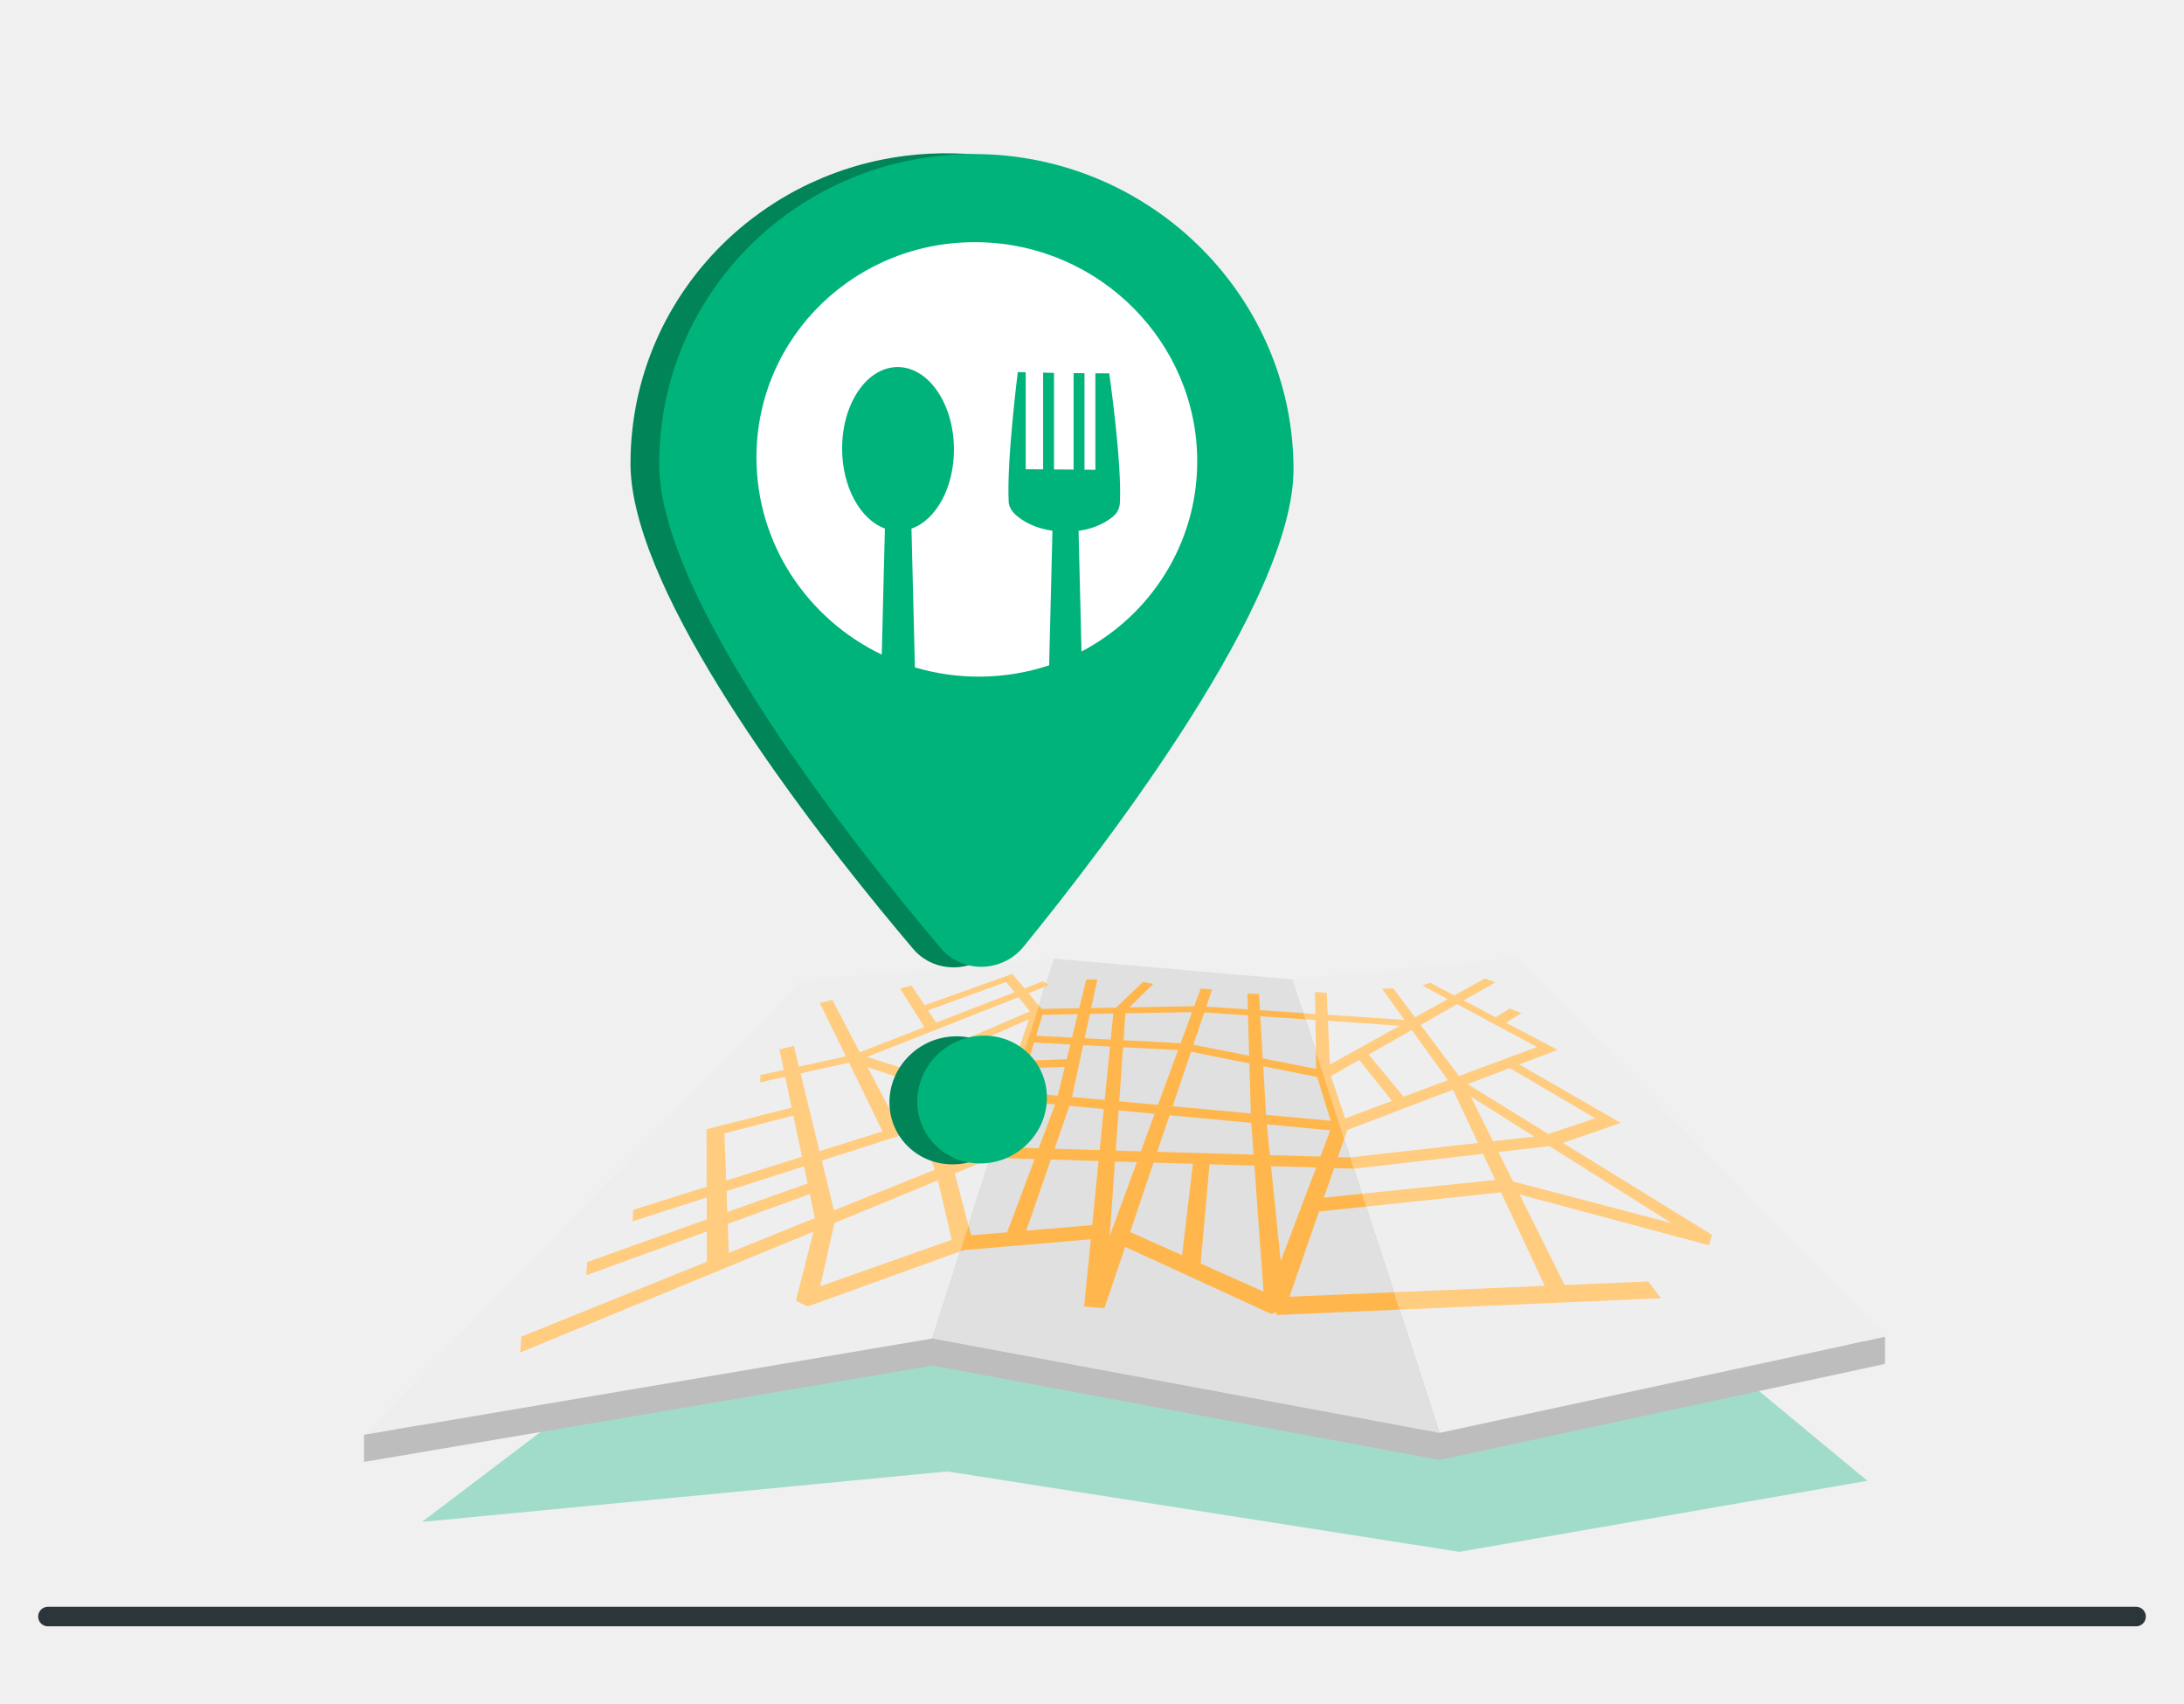
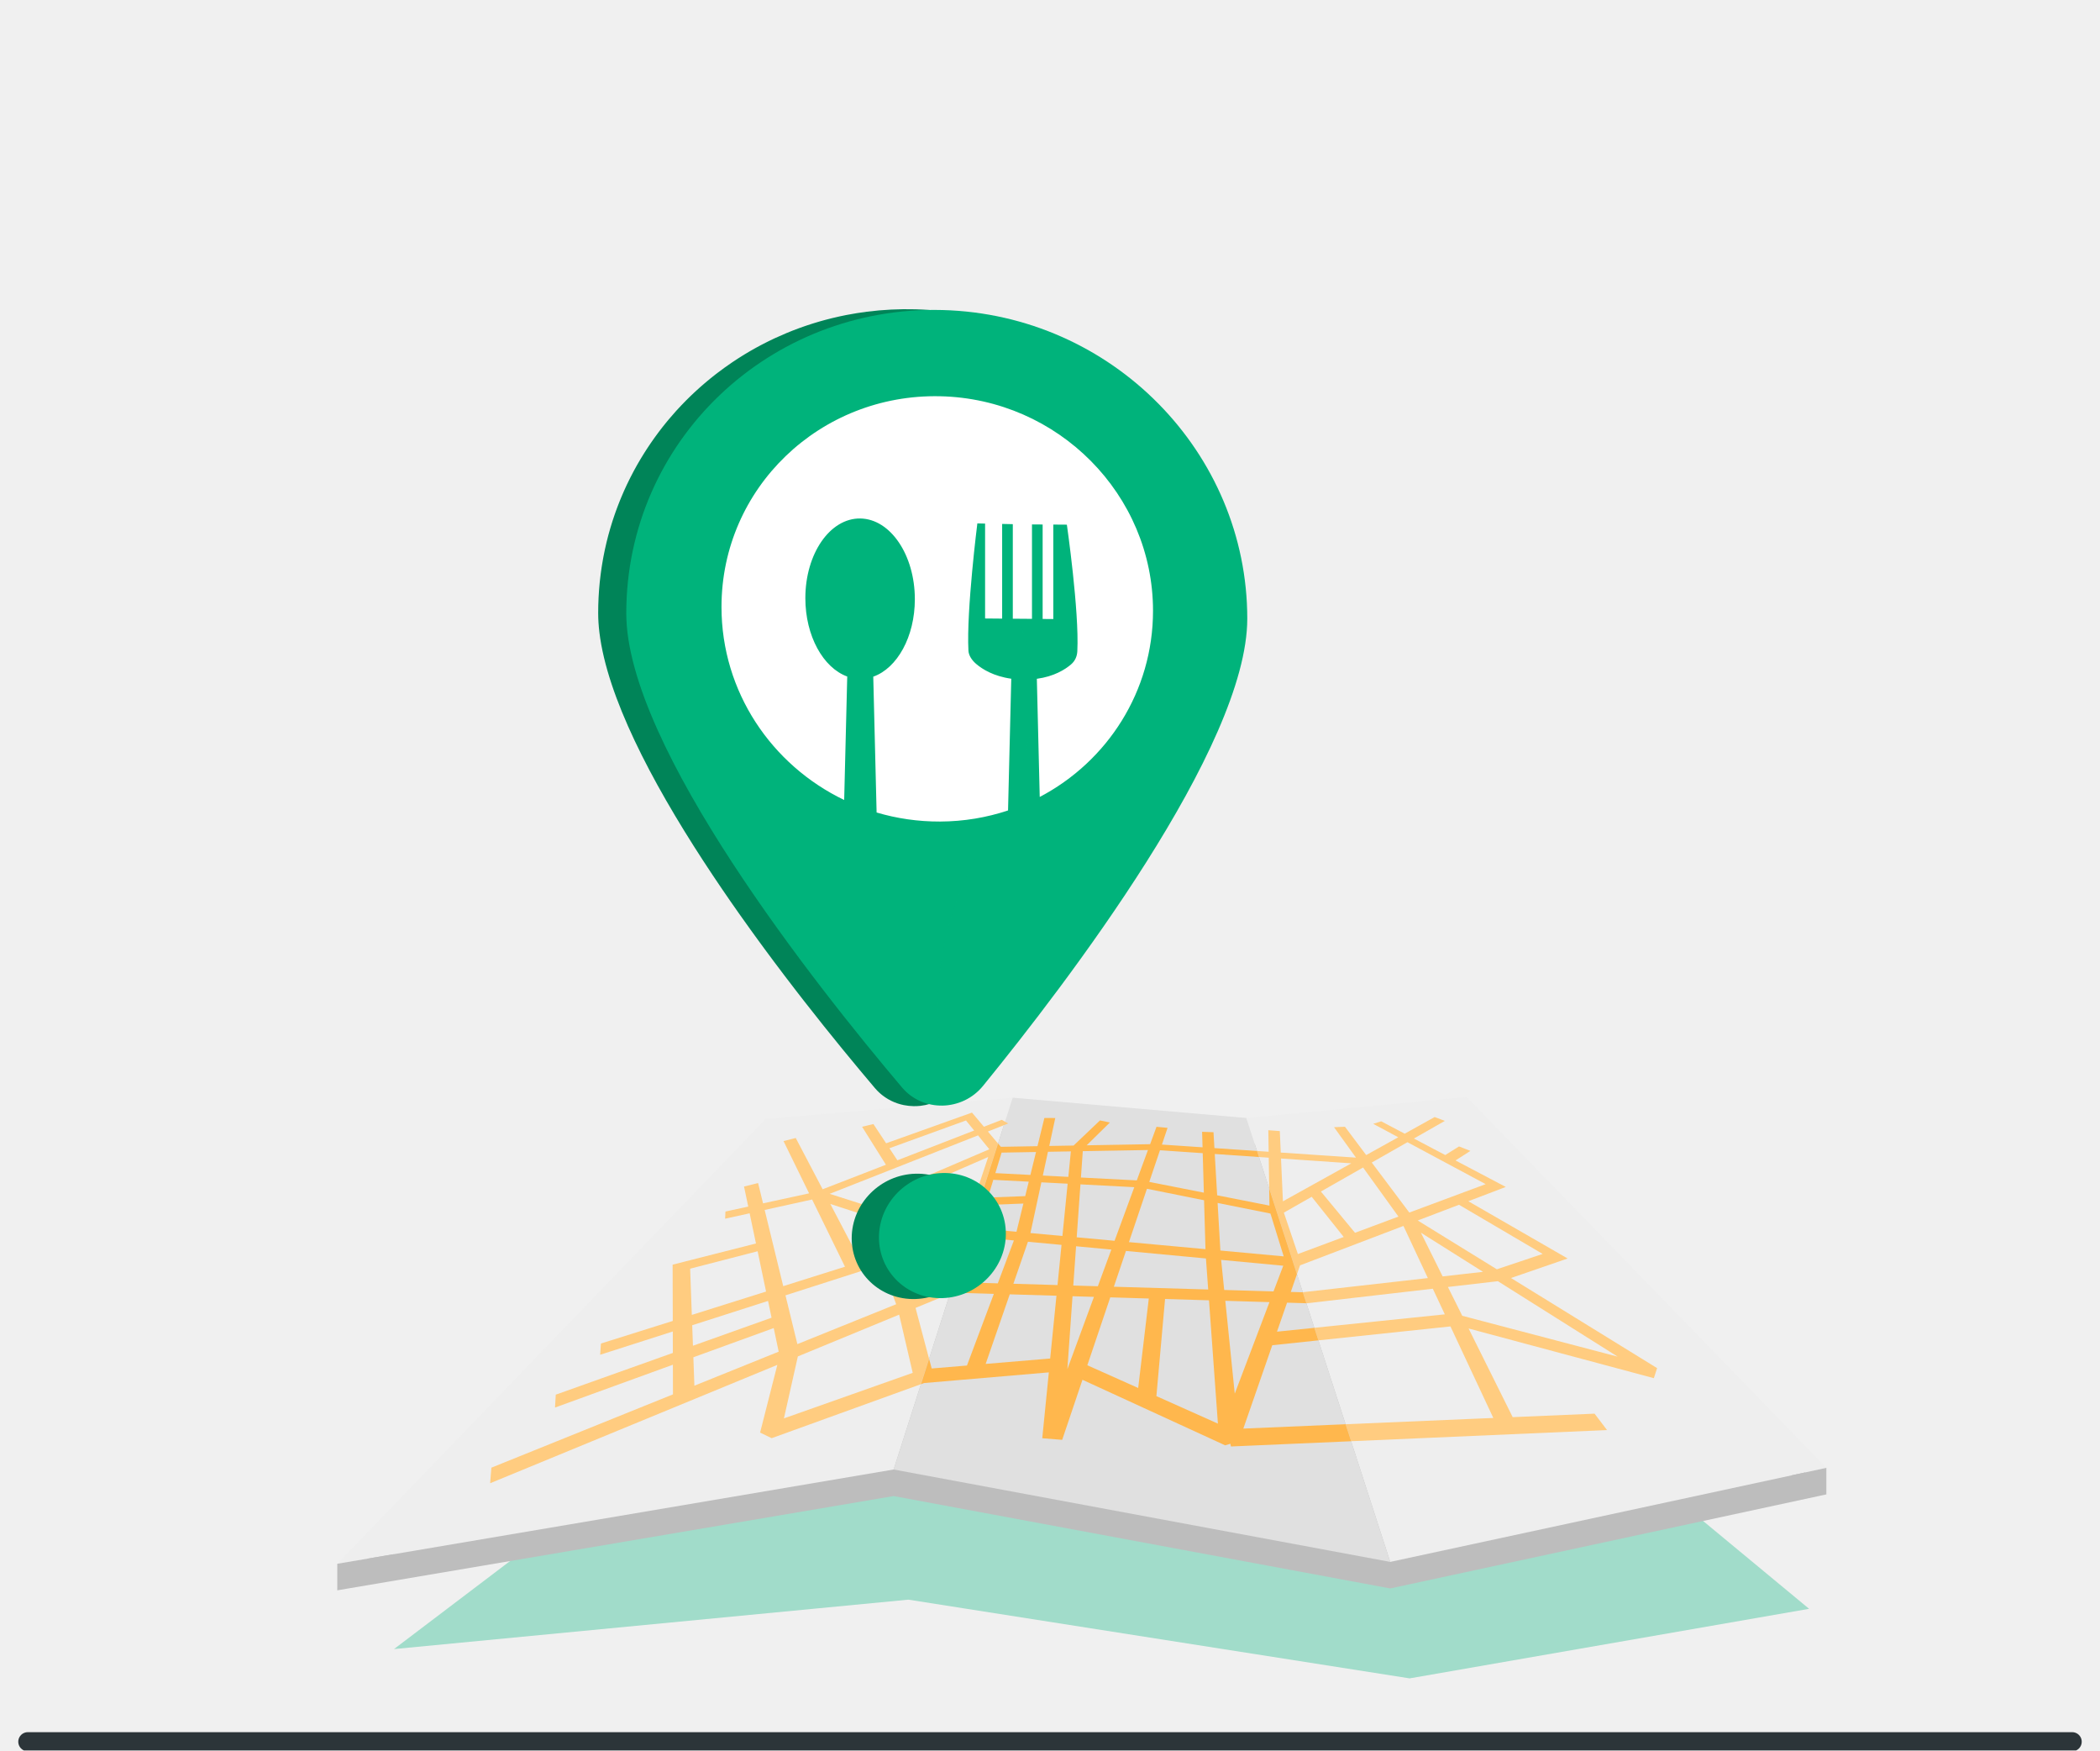
- <svg xmlns="http://www.w3.org/2000/svg" width="336" height="262" viewBox="0 0 336 262" fill="none">
-   <path d="M328.629 248.63H7.371" stroke="#2C3539" stroke-width="3" stroke-miterlimit="10" stroke-linecap="round" />
-   <path opacity="0.33" d="M104.261 204.242L64.913 234.075L145.747 226.311L224.512 238.678L287.288 227.749L246.715 194.144L104.261 204.242Z" fill="#00B37B" />
-   <path d="M233.456 151.495L198.85 154.81L200.53 159.992L200.618 160.264L200.53 159.992L199.711 157.468L199.709 157.464L198.848 154.81L162.137 151.621L123.337 154.945L56 224.846L143.428 210.036L221.463 224.55L290 209.775L233.456 151.495ZM147.72 196.631L148.41 194.477L147.72 196.631ZM155.135 173.479L157.826 165.078L155.135 173.479ZM202.442 165.885L205.279 174.635L202.442 165.885ZM209.119 186.477L208.288 183.915L208.144 183.47L208.29 183.915L209.128 186.502L209.119 186.477Z" fill="#BDBDBD" />
-   <path d="M162.137 147.448L160.931 151.211L160.753 151.769L159.834 154.641L155.135 169.306L152.862 176.409L152.271 178.25L148.999 188.469L147.72 192.458L143.428 205.864L56 220.673L123.337 150.772L162.137 147.448Z" fill="#EEEEEE" />
-   <path d="M290 205.604L221.463 220.379L215.316 201.419L214.451 198.752L210.177 185.576L209.539 183.604L208.288 179.742L207.724 178.012L206.807 175.176L202.442 161.712L200.839 156.772L200.532 155.821L198.85 150.637L233.456 147.322L290 205.604Z" fill="#EEEEEE" />
-   <path d="M209.119 182.304L208.288 179.742L202.442 161.714V161.712L202.032 160.446L200.532 155.821L199.713 153.297L199.711 153.291L198.85 150.637L162.138 147.448L160.818 151.569L160.753 151.769L160.337 153.067L155.137 169.306H155.135L153.85 173.325L147.722 192.458H147.72L143.428 205.864L221.463 220.379L209.119 182.304Z" fill="#E0E0E0" />
-   <path d="M263.402 189.937L240.441 175.78L249.345 172.714L233.736 163.716L239.624 161.473L231.724 157.311L234.064 155.81L232.28 155.108L230.109 156.462L225.186 153.867L230.052 151.094L228.442 150.492L223.738 153.106L220.047 151.161L218.791 151.556L222.727 153.668L217.69 156.465L214.351 152.016L212.634 152.087L216.081 156.866L204.262 156.072L204.113 152.697L202.308 152.561L202.358 155.944L200.536 155.821L200.843 156.772L202.373 156.876L202.446 161.712L206.811 175.176L207.293 173.79L223.542 167.599L227.376 175.79L207.728 178.012L208.29 179.744L208.363 179.748L228.155 177.462L230.042 181.489L209.539 183.604L210.177 185.574L230.93 183.386L237.664 197.766L214.451 198.752L215.316 201.42L255.536 199.669L253.574 197.091L240.708 197.638L233.778 183.71L262.891 191.515L263.402 189.937ZM204.301 157.006L215.352 157.762L204.602 163.732L204.301 157.006ZM206.953 172.016L204.75 165.511L209.123 163.02L214.155 169.333L206.953 172.016ZM215.929 168.675L210.571 162.194L217.197 158.418L222.757 166.132L215.929 168.675ZM218.565 157.639L224.173 154.444L236.462 161.033L224.463 165.498L218.565 157.639ZM232.276 164.272L245.419 171.997L238.22 174.411L225.786 166.744L232.276 164.272ZM229.703 175.527L226.287 168.662L236.049 174.81L229.703 175.527ZM232.783 181.714L230.529 177.188L238.385 176.281L257.208 188.134L232.783 181.714ZM160.425 150.927L157.617 152.015L155.741 149.79L142.248 154.613L140.25 151.593L138.472 152.02L142.216 157.984L132.273 161.839L128.047 153.783L126.124 154.264L130.142 162.479L122.907 164.052L122.13 160.861L119.919 161.409L120.581 164.558L116.998 165.337L116.948 166.462L120.799 165.613L121.795 170.355L108.697 173.682L108.722 182.523L97.434 186.072L97.31 187.837L108.726 184.18L108.733 187.549L90.336 194.106L90.215 196.131L108.739 189.402L108.751 194.06L80.219 205.575L80.021 208.022L125.153 189.426L122.443 200.064L124.259 200.944L147.716 192.46L148.994 188.473L146.872 180.477L152.266 178.252L152.855 176.411L152.492 176.402L146.328 178.891L143.911 172.906L155.129 169.312L159.826 154.646L158.238 152.764L160.745 151.775L161.438 151.503L160.925 151.217L160.425 150.927ZM154.799 151.029L156.083 152.609L144.018 157.286L142.764 155.393L154.799 151.029ZM111.451 174.315L122.054 171.577L123.381 177.907L111.714 181.577L111.451 174.315ZM111.775 183.2L123.692 179.382L124.246 182.019L111.892 186.421L111.775 183.2ZM112.118 192.698L111.957 188.232L124.585 183.645L125.364 187.352L112.118 192.698ZM123.162 165.089L130.616 163.446L135.781 174.006L126.08 177.059L123.162 165.089ZM141.517 173.669L143.827 179.899L128.301 186.166L126.432 178.503L141.517 173.669ZM144.298 181.535L146.427 190.677L126.189 197.834L128.377 188.098L144.298 181.535ZM138.241 173.23L133.477 164.142L150.003 169.531L138.241 173.23ZM154.504 168.113L152.644 168.698L147.931 167.195L155.603 164.813L154.504 168.113ZM156.067 163.43L145.873 166.541L140.083 164.694L158.288 156.77L156.067 163.43ZM158.467 155.556L138.374 164.148L133.381 162.556L156.694 153.37L158.467 155.556Z" fill="#FFCC80" />
-   <path d="M214.45 198.752L198.38 199.436L202.929 186.341L210.177 185.575L209.538 183.606L203.669 184.21L205.252 179.654L208.227 179.742L208.288 179.744L207.726 178.012L207.657 178.02L205.839 177.966L206.807 175.178L202.442 161.714L202.482 164.404L194.267 162.784L193.89 156.296L200.838 156.772L200.532 155.821L193.838 155.37L193.692 152.875L191.903 152.81L191.974 155.245L185.587 154.816L186.475 152.189L184.737 152.024L183.732 154.756L173.762 154.931L177.41 151.347L175.853 151.023L171.71 154.967L167.884 155.034L168.829 150.645L167.116 150.639L166.031 155.067L160.279 155.167L159.838 154.643L155.141 169.31L155.392 169.229L162.325 169.879L159.796 176.618L152.868 176.413L152.279 178.254L152.707 178.077L159.174 178.273L154.949 189.53L149.408 189.992L149.005 188.473L147.728 192.46L148.219 192.281L167.817 190.604L166.783 200.953L169.915 201.203L173.102 191.769L195.522 202.064L196.343 201.82L196.431 202.246L215.319 201.425L214.45 198.752ZM192.858 177.584L178.036 177.149L179.936 171.528L192.505 172.708L192.858 177.584ZM192.432 171.248L180.404 170.14L183.235 161.762L192.209 163.562L192.432 171.248ZM185.282 155.708L191.998 156.166L192.177 162.372L183.6 160.68L185.282 155.708ZM173.152 155.853L183.392 155.673L181.639 160.444L172.861 159.992L173.152 155.853ZM172.784 161.067L181.244 161.51L178.147 169.931L172.197 169.384L172.784 161.067ZM172.096 170.792L177.639 171.312L175.519 177.074L171.66 176.961L172.096 170.792ZM167.68 155.949L171.28 155.886L170.88 159.89L166.875 159.683L167.68 155.949ZM160.392 156.08L165.803 155.984L164.92 159.585L159.412 159.301L160.392 156.08ZM159.09 160.354L164.66 160.644L164.103 162.916L158.244 163.135L159.09 160.354ZM156.775 167.963L157.887 164.306L163.818 164.084L162.734 168.512L156.775 167.963ZM168.028 188.427L157.891 189.276L161.675 178.344L169.015 178.564L168.028 188.427ZM169.18 176.888L162.247 176.683L164.533 170.082L169.811 170.577L169.18 176.888ZM164.926 168.715L166.645 160.747L170.772 160.962L169.951 169.177L164.926 168.715ZM170.732 190.084L171.539 178.641L174.905 178.743L170.732 190.084ZM181.858 193.056L173.868 189.486L177.472 178.819L183.525 179.002L181.858 193.056ZM184.72 194.335L186.081 179.076L192.984 179.283L194.386 198.656L184.72 194.335ZM194.338 163.986L202.641 165.653L204.724 172.38L194.774 171.463L194.338 163.986ZM195.374 177.657L194.893 172.932L204.655 173.849L203.123 177.886L195.374 177.657ZM195.549 179.36L202.486 179.569L197.033 193.948L195.549 179.36Z" fill="#FFB74D" />
-   <path d="M290 205.604V209.776L284.576 206.771L290 205.604Z" fill="#BDBDBD" />
-   <path d="M56 220.673V224.846L64.913 219.164L56 220.673Z" fill="#BDBDBD" />
-   <path d="M140.482 145.938C140.483 145.94 140.485 145.94 140.486 145.942C140.599 146.075 140.715 146.201 140.834 146.325C140.873 146.365 140.914 146.403 140.953 146.443C141.036 146.525 141.12 146.607 141.206 146.685C141.254 146.728 141.301 146.77 141.35 146.812C141.432 146.883 141.515 146.953 141.6 147.02C141.65 147.059 141.699 147.098 141.75 147.137C141.839 147.204 141.928 147.269 142.019 147.331C142.067 147.364 142.113 147.397 142.161 147.429C142.269 147.501 142.379 147.569 142.489 147.635C142.521 147.653 142.551 147.674 142.583 147.693C142.73 147.777 142.879 147.857 143.029 147.932C143.042 147.939 143.055 147.945 143.069 147.95C143.205 148.017 143.343 148.08 143.482 148.138C143.522 148.155 143.561 148.17 143.601 148.186C143.717 148.232 143.832 148.276 143.949 148.317C143.994 148.333 144.038 148.348 144.083 148.363C144.2 148.401 144.317 148.437 144.434 148.47C144.476 148.481 144.517 148.494 144.559 148.504C144.69 148.539 144.822 148.571 144.955 148.598C144.982 148.604 145.01 148.611 145.039 148.617C145.536 148.717 146.041 148.771 146.547 148.78C146.571 148.78 146.595 148.78 146.619 148.78C146.763 148.781 146.907 148.779 147.051 148.774C147.08 148.773 147.109 148.771 147.137 148.77C147.282 148.762 147.426 148.751 147.571 148.736C147.594 148.734 147.616 148.733 147.639 148.73C149.742 148.495 151.78 147.476 153.247 145.679C166.373 129.595 194.906 92.344 194.906 72.151C194.906 46.051 173.627 24.317 146.881 23.592C144.287 23.522 141.738 23.652 139.245 23.968C139.242 23.968 139.238 23.969 139.235 23.969C138.162 24.105 137.1 24.276 136.049 24.48C136.018 24.485 135.987 24.491 135.956 24.497C135.669 24.552 135.386 24.613 135.102 24.674C135.011 24.693 134.919 24.713 134.829 24.733C134.565 24.791 134.303 24.852 134.041 24.915C133.932 24.941 133.823 24.967 133.714 24.992C133.461 25.055 133.208 25.119 132.957 25.185C132.842 25.215 132.726 25.245 132.612 25.276C132.363 25.343 132.116 25.412 131.87 25.482C131.755 25.516 131.639 25.549 131.525 25.583C131.277 25.656 131.031 25.73 130.786 25.806C130.676 25.841 130.568 25.875 130.459 25.911C130.208 25.991 129.958 26.072 129.708 26.156C129.613 26.189 129.519 26.221 129.424 26.254C129.162 26.344 128.9 26.435 128.64 26.53C128.584 26.55 128.529 26.571 128.473 26.592C127.235 27.047 126.02 27.552 124.831 28.103C124.751 28.139 124.67 28.175 124.591 28.213C124.356 28.323 124.124 28.436 123.891 28.55C123.786 28.602 123.682 28.652 123.577 28.705C123.355 28.815 123.136 28.927 122.917 29.041C122.804 29.099 122.692 29.157 122.58 29.216C122.366 29.329 122.154 29.444 121.941 29.559C121.825 29.623 121.711 29.686 121.596 29.749C121.387 29.865 121.179 29.983 120.972 30.103C120.858 30.169 120.745 30.235 120.631 30.302C120.424 30.424 120.217 30.547 120.012 30.671C119.903 30.738 119.796 30.805 119.688 30.872C119.48 31 119.271 31.13 119.065 31.262C118.97 31.323 118.875 31.385 118.781 31.447C118.563 31.588 118.346 31.73 118.131 31.874C118.086 31.904 118.043 31.935 117.999 31.964C117.237 32.481 116.49 33.019 115.76 33.575C115.671 33.643 115.583 33.71 115.494 33.778C115.309 33.922 115.126 34.067 114.943 34.214C114.834 34.301 114.725 34.386 114.617 34.474C114.444 34.614 114.273 34.757 114.102 34.9C113.987 34.997 113.871 35.093 113.756 35.191C113.591 35.331 113.427 35.473 113.264 35.616C113.146 35.719 113.03 35.821 112.913 35.925C112.754 36.068 112.595 36.21 112.437 36.355C112.32 36.462 112.203 36.571 112.087 36.679C111.932 36.824 111.778 36.968 111.625 37.115C111.509 37.226 111.395 37.338 111.28 37.45C111.13 37.598 110.979 37.746 110.83 37.895C110.716 38.009 110.605 38.124 110.493 38.239C110.346 38.391 110.198 38.541 110.052 38.695C109.943 38.81 109.836 38.926 109.729 39.042C109.583 39.198 109.436 39.354 109.292 39.512C109.221 39.592 109.15 39.673 109.079 39.753C108.781 40.085 108.488 40.423 108.199 40.764C108.087 40.895 107.975 41.026 107.866 41.159C107.742 41.308 107.62 41.461 107.498 41.611C107.385 41.751 107.271 41.891 107.159 42.033C107.04 42.183 106.924 42.337 106.806 42.489C106.696 42.634 106.584 42.778 106.474 42.924C106.36 43.077 106.247 43.23 106.134 43.384C106.025 43.534 105.916 43.683 105.808 43.835C105.698 43.988 105.59 44.142 105.483 44.296C105.375 44.45 105.269 44.605 105.163 44.761C105.058 44.915 104.954 45.07 104.851 45.225C104.745 45.385 104.641 45.546 104.537 45.706C104.437 45.86 104.337 46.014 104.24 46.17C104.135 46.336 104.033 46.504 103.93 46.672C103.836 46.824 103.743 46.976 103.651 47.129C103.543 47.31 103.438 47.492 103.332 47.674C103.249 47.817 103.165 47.959 103.084 48.103C102.955 48.331 102.83 48.56 102.705 48.79C102.629 48.931 102.553 49.071 102.477 49.213C102.325 49.499 102.176 49.786 102.03 50.076C101.963 50.209 101.898 50.344 101.832 50.478C101.731 50.684 101.629 50.889 101.53 51.097C101.46 51.246 101.392 51.396 101.322 51.547C101.233 51.741 101.142 51.937 101.055 52.133C100.986 52.288 100.919 52.445 100.852 52.601C100.768 52.794 100.685 52.988 100.604 53.184C100.538 53.342 100.473 53.501 100.409 53.66C100.33 53.855 100.253 54.052 100.176 54.249C100.114 54.41 100.053 54.57 99.993 54.73C99.918 54.929 99.845 55.13 99.772 55.331C99.715 55.49 99.658 55.649 99.603 55.808C99.53 56.016 99.46 56.224 99.392 56.433C99.34 56.588 99.289 56.742 99.238 56.899C99.167 57.12 99.1 57.343 99.032 57.566C98.988 57.71 98.943 57.854 98.9 58C98.823 58.263 98.75 58.527 98.678 58.791C98.648 58.898 98.618 59.004 98.588 59.112C98.489 59.483 98.394 59.855 98.305 60.23C98.282 60.326 98.261 60.423 98.239 60.52C98.173 60.8 98.108 61.082 98.048 61.365C98.017 61.509 97.99 61.653 97.96 61.796C97.911 62.034 97.863 62.273 97.818 62.511C97.788 62.669 97.761 62.828 97.733 62.986C97.693 63.214 97.653 63.441 97.616 63.67C97.589 63.834 97.564 63.999 97.539 64.163C97.505 64.388 97.472 64.613 97.441 64.84C97.418 65.007 97.396 65.175 97.375 65.343C97.346 65.568 97.32 65.794 97.295 66.021C97.276 66.189 97.258 66.358 97.24 66.525C97.218 66.756 97.197 66.987 97.177 67.218C97.162 67.383 97.148 67.549 97.135 67.715C97.117 67.955 97.102 68.198 97.088 68.439C97.078 68.597 97.068 68.754 97.06 68.912C97.047 69.178 97.037 69.446 97.029 69.714C97.024 69.847 97.017 69.981 97.014 70.115C97.006 70.517 97 70.92 97 71.324C97 72.308 97.067 73.329 97.196 74.386C98.425 84.458 105.28 97.602 113.514 110.244C114.008 111.003 114.507 111.76 115.01 112.514C115.49 113.234 115.974 113.953 116.461 114.667C117.347 115.969 118.243 117.26 119.144 118.537C119.745 119.388 120.347 120.233 120.95 121.07C121.377 121.662 121.803 122.248 122.229 122.832C122.581 123.315 122.934 123.794 123.286 124.272C123.713 124.849 124.139 125.424 124.562 125.991C125.761 127.594 126.95 129.158 128.12 130.674C128.538 131.216 128.953 131.749 129.365 132.278C133.561 137.656 137.446 142.358 140.482 145.938Z" fill="#008458" />
-   <path d="M146.88 159.394C141.344 159.534 136.839 164.073 136.839 169.53C136.839 174.987 141.344 179.261 146.88 179.078C152.393 178.896 156.844 174.359 156.844 168.945C156.844 163.529 152.393 159.253 146.88 159.394Z" fill="#008458" />
-   <path d="M199 72.186C199 92.347 170.56 129.536 157.478 145.593C154.202 149.615 148.055 149.748 144.754 145.851C131.405 130.087 101.416 92.3 101.416 71.362C101.416 44.3 123.91 22.971 151.131 23.708C177.79 24.431 199 46.129 199 72.186Z" fill="#00B37B" />
-   <g opacity="0.2">
-     <path opacity="0.2" d="M150.916 125.987C154.007 105.885 167.364 99.432 165.082 80.574C162.444 58.785 142.818 52.673 142.341 33.133C142.263 29.987 142.7 26.966 143.52 24.084C119.835 27.084 101.416 46.893 101.416 71.362C101.416 92.3 131.405 130.087 144.753 145.851C146.696 148.147 149.629 149.043 152.38 148.57C150.016 139.82 149.944 132.305 150.916 125.987Z" fill="#00B37B" />
+ <svg xmlns="http://www.w3.org/2000/svg" width="330" height="275" viewBox="0 0 330 275" fill="none">
+   <g clip-path="url(#clip0)">
+     <path d="M325.629 273.63H4.371" stroke="#2C3539" stroke-width="3" stroke-miterlimit="10" stroke-linecap="round" />
+     <path opacity="0.33" d="M101.261 229.242L61.913 259.075L142.747 251.311L221.512 263.678L284.288 252.749L243.715 219.144L101.261 229.242Z" fill="#00B37B" />
+     <path d="M230.456 176.495L195.85 179.81L197.53 184.992L197.618 185.264L197.53 184.992L196.711 182.468L196.709 182.464L195.848 179.81L159.137 176.621L120.337 179.945L53 249.846L140.428 235.036L218.463 249.55L287 234.775L230.456 176.495ZM144.72 221.631L145.41 219.477L144.72 221.631ZM152.135 198.479L154.826 190.078L152.135 198.479ZM199.442 190.885L202.279 199.635L199.442 190.885ZM206.119 211.477L205.288 208.915L205.144 208.47L205.29 208.915L206.128 211.502L206.119 211.477Z" fill="#BDBDBD" />
+     <path d="M159.137 172.448L157.931 176.211L157.753 176.769L156.834 179.641L152.135 194.306L149.862 201.409L149.271 203.25L145.999 213.469L144.72 217.458L140.428 230.864L53 245.673L120.337 175.772L159.137 172.448Z" fill="#EEEEEE" />
+     <path d="M287 230.604L218.463 245.379L212.316 226.419L211.451 223.752L207.177 210.576L206.539 208.604L205.288 204.742L204.724 203.012L203.807 200.176L199.442 186.712L197.839 181.772L197.532 180.821L195.85 175.637L230.456 172.322L287 230.604Z" fill="#EEEEEE" />
+     <path d="M206.119 207.304L205.288 204.742L199.442 186.714V186.712L199.032 185.446L197.532 180.821L196.713 178.297L196.711 178.291L195.85 175.637L159.138 172.448L157.818 176.569L157.753 176.769L157.337 178.067L152.137 194.306H152.135L150.85 198.325L144.722 217.458H144.72L140.428 230.864L218.463 245.379L206.119 207.304Z" fill="#E0E0E0" />
+     <path d="M260.402 214.937L237.441 200.78L246.345 197.714L230.736 188.716L236.624 186.473L228.724 182.311L231.064 180.81L229.28 180.108L227.109 181.462L222.186 178.867L227.052 176.094L225.442 175.492L220.738 178.106L217.047 176.161L215.791 176.556L219.727 178.668L214.69 181.465L211.351 177.016L209.634 177.087L213.081 181.866L201.262 181.072L201.113 177.697L199.308 177.561L199.358 180.944L197.536 180.821L197.843 181.772L199.373 181.876L199.446 186.712L203.811 200.176L204.293 198.79L220.542 192.599L224.376 200.79L204.728 203.012L205.29 204.744L205.363 204.748L225.155 202.462L227.042 206.489L206.539 208.604L207.177 210.574L227.93 208.386L234.664 222.766L211.451 223.752L212.316 226.42L252.536 224.669L250.574 222.091L237.708 222.638L230.778 208.71L259.891 216.515L260.402 214.937ZM201.301 182.006L212.352 182.762L201.602 188.732L201.301 182.006ZM203.953 197.016L201.75 190.511L206.123 188.02L211.155 194.333L203.953 197.016ZM212.929 193.675L207.571 187.194L214.197 183.418L219.757 191.132L212.929 193.675ZM215.565 182.639L221.173 179.444L233.462 186.033L221.463 190.498L215.565 182.639ZM229.276 189.272L242.418 196.997L235.22 199.411L222.786 191.744L229.276 189.272ZM226.703 200.527L223.287 193.662L233.049 199.81L226.703 200.527ZM229.783 206.714L227.529 202.188L235.385 201.281L254.208 213.134L229.783 206.714ZM157.425 175.927L154.617 177.015L152.741 174.79L139.248 179.613L137.25 176.593L135.472 177.02L139.216 182.984L129.273 186.839L125.047 178.783L123.124 179.264L127.142 187.479L119.907 189.052L119.13 185.861L116.919 186.409L117.581 189.558L113.998 190.337L113.948 191.462L117.799 190.613L118.795 195.355L105.697 198.682L105.722 207.523L94.434 211.072L94.31 212.837L105.726 209.18L105.733 212.549L87.336 219.106L87.215 221.131L105.739 214.402L105.751 219.06L77.219 230.575L77.021 233.022L122.153 214.426L119.443 225.064L121.259 225.944L144.716 217.46L145.994 213.473L143.872 205.477L149.266 203.252L149.855 201.411L149.492 201.402L143.328 203.891L140.911 197.906L152.129 194.312L156.826 179.646L155.238 177.764L157.745 176.775L158.438 176.503L157.925 176.217L157.425 175.927ZM151.799 176.029L153.083 177.609L141.018 182.286L139.764 180.393L151.799 176.029ZM108.451 199.315L119.054 196.577L120.381 202.907L108.714 206.577L108.451 199.315ZM108.775 208.2L120.692 204.382L121.246 207.018L108.892 211.421L108.775 208.2ZM109.118 217.698L108.957 213.232L121.585 208.645L122.364 212.352L109.118 217.698ZM120.162 190.089L127.616 188.446L132.781 199.006L123.08 202.059L120.162 190.089ZM138.517 198.669L140.827 204.899L125.301 211.166L123.432 203.503L138.517 198.669ZM141.298 206.535L143.427 215.677L123.189 222.834L125.377 213.098L141.298 206.535ZM135.241 198.23L130.477 189.142L147.003 194.531L135.241 198.23ZM151.504 193.113L149.644 193.698L144.931 192.195L152.603 189.813L151.504 193.113ZM153.067 188.43L142.873 191.541L137.083 189.694L155.288 181.77L153.067 188.43ZM155.467 180.556L135.374 189.148L130.381 187.556L153.694 178.37L155.467 180.556Z" fill="#FFCC80" />
+     <path d="M211.45 223.752L195.38 224.436L199.929 211.341L207.177 210.575L206.538 208.606L200.669 209.21L202.252 204.654L205.227 204.742L205.288 204.744L204.726 203.012L204.657 203.02L202.839 202.966L203.807 200.178L199.442 186.714L199.482 189.404L191.267 187.784L190.89 181.296L197.838 181.772L197.532 180.821L190.838 180.37L190.692 177.875L188.903 177.81L188.974 180.245L182.587 179.816L183.475 177.189L181.737 177.024L180.732 179.756L170.762 179.931L174.41 176.347L172.853 176.023L168.71 179.967L164.884 180.034L165.829 175.645L164.116 175.639L163.031 180.067L157.279 180.167L156.838 179.643L152.141 194.31L152.392 194.229L159.325 194.879L156.796 201.618L149.868 201.413L149.279 203.254L149.707 203.077L156.174 203.273L151.949 214.53L146.408 214.992L146.005 213.473L144.728 217.46L145.219 217.281L164.817 215.604L163.783 225.953L166.915 226.203L170.102 216.769L192.522 227.064L193.343 226.82L193.431 227.246L212.319 226.425L211.45 223.752ZM189.858 202.584L175.036 202.149L176.936 196.528L189.505 197.708L189.858 202.584ZM189.432 196.248L177.404 195.14L180.235 186.762L189.209 188.562L189.432 196.248ZM182.282 180.708L188.998 181.166L189.177 187.372L180.6 185.68L182.282 180.708ZM170.152 180.853L180.392 180.673L178.639 185.444L169.861 184.992L170.152 180.853ZM169.784 186.067L178.244 186.51L175.147 194.931L169.197 194.384L169.784 186.067ZM169.096 195.792L174.639 196.312L172.519 202.074L168.66 201.961L169.096 195.792ZM164.68 180.949L168.28 180.886L167.88 184.89L163.875 184.683L164.68 180.949ZM157.392 181.08L162.803 180.984L161.92 184.585L156.412 184.301L157.392 181.08ZM156.09 185.354L161.66 185.644L161.103 187.916L155.244 188.135L156.09 185.354ZM153.775 192.963L154.887 189.306L160.818 189.084L159.734 193.512L153.775 192.963ZM165.028 213.427L154.891 214.276L158.675 203.344L166.015 203.564L165.028 213.427ZM166.18 201.888L159.247 201.683L161.533 195.082L166.811 195.577L166.18 201.888ZM161.926 193.715L163.645 185.747L167.772 185.962L166.951 194.177L161.926 193.715ZM167.732 215.084L168.539 203.641L171.905 203.743L167.732 215.084ZM178.858 218.056L170.868 214.486L174.472 203.819L180.525 204.002L178.858 218.056ZM181.72 219.335L183.081 204.076L189.984 204.283L191.386 223.656L181.72 219.335ZM191.338 188.986L199.641 190.653L201.724 197.38L191.774 196.463L191.338 188.986ZM192.374 202.657L191.893 197.932L201.655 198.849L200.123 202.886L192.374 202.657ZM192.549 204.36L199.486 204.569L194.033 218.948L192.549 204.36Z" fill="#FFB74D" />
+     <path d="M287 230.604V234.776L281.576 231.771L287 230.604Z" fill="#BDBDBD" />
+     <path d="M53 245.673V249.846L61.913 244.164L53 245.673Z" fill="#BDBDBD" />
+     <path d="M137.482 170.938C137.483 170.94 137.485 170.941 137.486 170.942C137.599 171.075 137.715 171.201 137.834 171.325C137.873 171.365 137.914 171.403 137.953 171.443C138.036 171.525 138.12 171.607 138.206 171.685C138.254 171.728 138.301 171.77 138.35 171.812C138.432 171.883 138.515 171.953 138.6 172.02C138.65 172.059 138.699 172.098 138.75 172.137C138.839 172.204 138.928 172.269 139.019 172.331C139.067 172.364 139.113 172.397 139.161 172.429C139.269 172.501 139.379 172.569 139.489 172.635C139.521 172.653 139.551 172.674 139.583 172.693C139.73 172.777 139.879 172.857 140.029 172.932C140.042 172.939 140.055 172.945 140.069 172.95C140.205 173.017 140.343 173.08 140.482 173.138C140.522 173.155 140.561 173.17 140.601 173.186C140.717 173.232 140.832 173.276 140.949 173.317C140.994 173.333 141.038 173.348 141.083 173.363C141.2 173.401 141.317 173.437 141.434 173.47C141.476 173.481 141.517 173.494 141.559 173.504C141.69 173.539 141.822 173.571 141.955 173.598C141.982 173.604 142.01 173.611 142.039 173.617C142.536 173.717 143.041 173.771 143.547 173.78C143.571 173.78 143.595 173.78 143.619 173.78C143.763 173.781 143.907 173.779 144.051 173.774C144.08 173.773 144.109 173.771 144.137 173.77C144.282 173.762 144.426 173.751 144.571 173.736C144.594 173.734 144.616 173.733 144.639 173.73C146.742 173.495 148.78 172.476 150.247 170.679C163.373 154.595 191.906 117.344 191.906 97.151C191.906 71.051 170.627 49.317 143.881 48.592C141.287 48.522 138.738 48.653 136.245 48.968C136.242 48.968 136.238 48.969 136.235 48.969C135.162 49.105 134.1 49.276 133.049 49.48C133.018 49.485 132.987 49.491 132.956 49.497C132.669 49.553 132.386 49.613 132.102 49.674C132.011 49.693 131.919 49.713 131.829 49.733C131.565 49.791 131.303 49.852 131.041 49.915C130.932 49.941 130.823 49.967 130.714 49.992C130.461 50.055 130.208 50.119 129.957 50.185C129.842 50.215 129.726 50.245 129.612 50.276C129.363 50.343 129.116 50.412 128.87 50.482C128.755 50.516 128.639 50.549 128.525 50.583C128.277 50.656 128.031 50.73 127.786 50.806C127.676 50.841 127.568 50.875 127.459 50.911C127.208 50.991 126.958 51.072 126.708 51.156C126.613 51.189 126.519 51.221 126.424 51.254C126.162 51.344 125.9 51.435 125.64 51.53C125.584 51.55 125.529 51.571 125.473 51.592C124.235 52.047 123.02 52.553 121.831 53.103C121.751 53.139 121.67 53.175 121.591 53.213C121.356 53.323 121.124 53.436 120.891 53.55C120.786 53.602 120.682 53.652 120.577 53.705C120.355 53.815 120.136 53.927 119.917 54.041C119.804 54.099 119.692 54.157 119.58 54.216C119.366 54.33 119.154 54.444 118.941 54.559C118.825 54.623 118.711 54.686 118.596 54.749C118.387 54.865 118.179 54.983 117.972 55.103C117.858 55.169 117.745 55.235 117.631 55.302C117.424 55.424 117.217 55.547 117.012 55.671C116.903 55.737 116.796 55.805 116.688 55.872C116.48 56 116.271 56.13 116.065 56.262C115.97 56.323 115.875 56.385 115.781 56.447C115.563 56.588 115.346 56.73 115.131 56.874C115.086 56.904 115.043 56.935 114.999 56.964C114.237 57.481 113.49 58.019 112.76 58.575C112.671 58.643 112.583 58.71 112.494 58.778C112.309 58.922 112.126 59.067 111.943 59.214C111.834 59.301 111.725 59.386 111.617 59.474C111.444 59.614 111.273 59.757 111.102 59.9C110.987 59.997 110.871 60.093 110.756 60.191C110.591 60.331 110.427 60.473 110.264 60.616C110.146 60.719 110.03 60.821 109.913 60.925C109.754 61.068 109.595 61.21 109.437 61.355C109.32 61.462 109.203 61.571 109.087 61.679C108.932 61.824 108.778 61.968 108.625 62.115C108.509 62.226 108.395 62.338 108.28 62.45C108.13 62.598 107.979 62.746 107.83 62.895C107.716 63.009 107.605 63.124 107.493 63.239C107.346 63.391 107.198 63.541 107.052 63.695C106.943 63.81 106.836 63.926 106.729 64.042C106.583 64.198 106.436 64.354 106.292 64.512C106.221 64.592 106.15 64.673 106.079 64.753C105.781 65.085 105.488 65.423 105.199 65.764C105.087 65.895 104.975 66.026 104.866 66.159C104.742 66.308 104.62 66.461 104.498 66.611C104.385 66.751 104.271 66.891 104.159 67.033C104.04 67.183 103.924 67.337 103.806 67.489C103.696 67.634 103.584 67.778 103.474 67.924C103.36 68.077 103.247 68.23 103.134 68.384C103.025 68.534 102.916 68.683 102.808 68.835C102.698 68.988 102.59 69.141 102.483 69.296C102.375 69.45 102.269 69.605 102.163 69.761C102.058 69.915 101.954 70.07 101.851 70.225C101.745 70.385 101.641 70.546 101.537 70.706C101.437 70.86 101.337 71.014 101.24 71.17C101.135 71.336 101.033 71.504 100.93 71.672C100.836 71.824 100.743 71.976 100.651 72.129C100.543 72.31 100.438 72.492 100.332 72.674C100.249 72.817 100.165 72.959 100.084 73.103C99.955 73.331 99.83 73.56 99.705 73.79C99.629 73.931 99.553 74.071 99.477 74.213C99.325 74.499 99.176 74.786 99.03 75.076C98.963 75.21 98.898 75.344 98.832 75.478C98.731 75.684 98.629 75.889 98.53 76.097C98.46 76.246 98.392 76.396 98.322 76.547C98.233 76.741 98.142 76.937 98.055 77.133C97.986 77.288 97.919 77.445 97.852 77.601C97.768 77.794 97.685 77.988 97.604 78.184C97.538 78.342 97.473 78.501 97.409 78.66C97.33 78.856 97.252 79.052 97.176 79.249C97.114 79.409 97.053 79.57 96.993 79.73C96.918 79.929 96.845 80.13 96.772 80.331C96.715 80.49 96.658 80.649 96.603 80.808C96.53 81.016 96.46 81.224 96.392 81.433C96.34 81.588 96.289 81.742 96.238 81.899C96.167 82.12 96.1 82.343 96.032 82.566C95.988 82.71 95.943 82.854 95.9 83C95.823 83.263 95.75 83.527 95.678 83.791C95.648 83.898 95.618 84.004 95.588 84.112C95.489 84.483 95.394 84.856 95.305 85.23C95.282 85.326 95.261 85.423 95.239 85.52C95.173 85.8 95.108 86.082 95.048 86.365C95.017 86.509 94.99 86.653 94.96 86.796C94.911 87.034 94.863 87.273 94.818 87.511C94.788 87.669 94.761 87.828 94.733 87.986C94.693 88.214 94.653 88.441 94.616 88.67C94.589 88.834 94.564 88.999 94.539 89.163C94.505 89.388 94.472 89.613 94.441 89.84C94.418 90.007 94.396 90.175 94.375 90.343C94.346 90.568 94.32 90.794 94.295 91.021C94.276 91.189 94.258 91.358 94.24 91.525C94.218 91.756 94.197 91.987 94.177 92.218C94.162 92.383 94.148 92.549 94.135 92.715C94.117 92.955 94.102 93.198 94.088 93.439C94.078 93.597 94.068 93.754 94.06 93.912C94.047 94.178 94.037 94.446 94.029 94.714C94.024 94.847 94.017 94.981 94.014 95.115C94.006 95.517 94 95.92 94 96.324C94 97.308 94.067 98.329 94.196 99.386C95.425 109.458 102.28 122.602 110.514 135.244C111.008 136.003 111.507 136.76 112.01 137.514C112.49 138.234 112.974 138.953 113.461 139.667C114.347 140.969 115.243 142.26 116.144 143.537C116.745 144.388 117.347 145.233 117.95 146.07C118.377 146.662 118.803 147.248 119.229 147.832C119.581 148.315 119.934 148.794 120.286 149.272C120.713 149.849 121.139 150.424 121.562 150.991C122.761 152.594 123.95 154.158 125.12 155.674C125.538 156.216 125.953 156.749 126.365 157.278C130.561 162.656 134.446 167.358 137.482 170.938Z" fill="#008458" />
+     <path d="M143.88 184.394C138.344 184.534 133.839 189.073 133.839 194.53C133.839 199.987 138.344 204.261 143.88 204.078C149.393 203.896 153.844 199.359 153.844 193.945C153.844 188.529 149.393 184.253 143.88 184.394Z" fill="#008458" />
+     <path d="M196 97.186C196 117.347 167.56 154.536 154.478 170.593C151.202 174.615 145.055 174.748 141.754 170.851C128.405 155.087 98.416 117.3 98.416 96.362C98.416 69.299 120.91 47.971 148.131 48.708C174.79 49.431 196 71.129 196 97.186Z" fill="#00B37B" />
+     <g opacity="0.2">
+       <path opacity="0.2" d="M147.916 150.987C151.007 130.885 164.364 124.432 162.082 105.574C159.444 83.785 139.818 77.673 139.341 58.133C139.263 54.987 139.7 51.966 140.52 49.084C116.835 52.084 98.416 71.893 98.416 96.362C98.416 117.3 128.405 155.087 141.753 170.851C143.696 173.147 146.629 174.043 149.38 173.57C147.016 164.82 146.944 157.305 147.916 150.987Z" fill="#00B37B" />
+     </g>
+     <path d="M158.062 193.82C158.062 199.226 153.625 203.755 148.131 203.937C142.613 204.12 138.123 199.852 138.123 194.404C138.123 188.957 142.613 184.426 148.131 184.285C153.626 184.145 158.062 188.414 158.062 193.82Z" fill="#00B37B" />
+     <path fill-rule="evenodd" clip-rule="evenodd" d="M163.386 125.203C174.006 119.632 181.188 108.612 181.188 95.957C181.188 77.746 166.316 62.659 147.729 62.252C128.87 61.841 113.378 76.658 113.378 95.354C113.378 108.704 121.275 120.216 132.657 125.681C132.817 119.173 132.977 112.702 133.137 106.283C129.363 104.916 126.555 99.917 126.555 93.972C126.555 86.992 130.427 81.388 135.187 81.456C139.931 81.524 143.762 87.201 143.762 94.135C143.762 100.042 140.982 104.983 137.227 106.305C137.402 113.322 137.578 120.459 137.753 127.646C140.915 128.584 144.265 129.081 147.729 129.067C151.469 129.052 155.059 128.44 158.407 127.323C158.576 120.378 158.744 113.474 158.913 106.63C156.153 106.243 154.356 105.135 153.382 104.291C152.738 103.734 152.222 102.993 152.182 102.214C151.855 95.874 153.584 82.227 153.584 82.227L154.8 82.257V97.164L157.48 97.187V82.31L159.155 82.348V97.201L162.169 97.224V82.389L163.844 82.401V97.24L165.519 97.254V82.412L167.651 82.427C167.651 82.427 169.614 96.03 169.293 102.323C169.253 103.097 168.951 103.828 168.316 104.374C167.357 105.199 165.623 106.277 162.933 106.643C163.084 112.754 163.235 118.957 163.386 125.203Z" fill="white" />
  </g>
-   <path d="M161.062 168.82C161.062 174.226 156.625 178.755 151.131 178.937C145.613 179.12 141.123 174.852 141.123 169.404C141.123 163.957 145.613 159.426 151.131 159.285C156.626 159.145 161.062 163.414 161.062 168.82Z" fill="#00B37B" />
-   <path fill-rule="evenodd" clip-rule="evenodd" d="M166.386 100.203C177.006 94.632 184.188 83.612 184.188 70.957C184.188 52.746 169.316 37.659 150.729 37.252C131.87 36.841 116.378 51.658 116.378 70.354C116.378 83.704 124.275 95.216 135.657 100.681C135.817 94.173 135.977 87.702 136.137 81.283C132.363 79.916 129.555 74.917 129.555 68.972C129.555 61.992 133.427 56.388 138.187 56.456C142.931 56.524 146.762 62.201 146.762 69.135C146.762 75.042 143.982 79.983 140.227 81.305C140.402 88.322 140.578 95.459 140.753 102.646C143.915 103.584 147.265 104.081 150.729 104.067C154.469 104.052 158.059 103.44 161.407 102.323C161.576 95.378 161.744 88.474 161.913 81.63C159.153 81.243 157.356 80.135 156.382 79.291C155.738 78.734 155.222 77.993 155.182 77.214C154.855 70.874 156.584 57.227 156.584 57.227L157.8 57.257V72.164L160.48 72.187V57.31L162.155 57.348V72.201L165.169 72.224V57.389L166.844 57.401V72.24L168.519 72.254V57.412L170.651 57.427C170.651 57.427 172.614 71.03 172.293 77.323C172.253 78.097 171.951 78.828 171.316 79.374C170.357 80.199 168.623 81.277 165.933 81.643C166.084 87.754 166.235 93.957 166.386 100.203Z" fill="white" />
+   <defs>
+     <clipPath id="clip0">
+       <rect width="330" height="275" fill="white" />
+     </clipPath>
+   </defs>
</svg>
